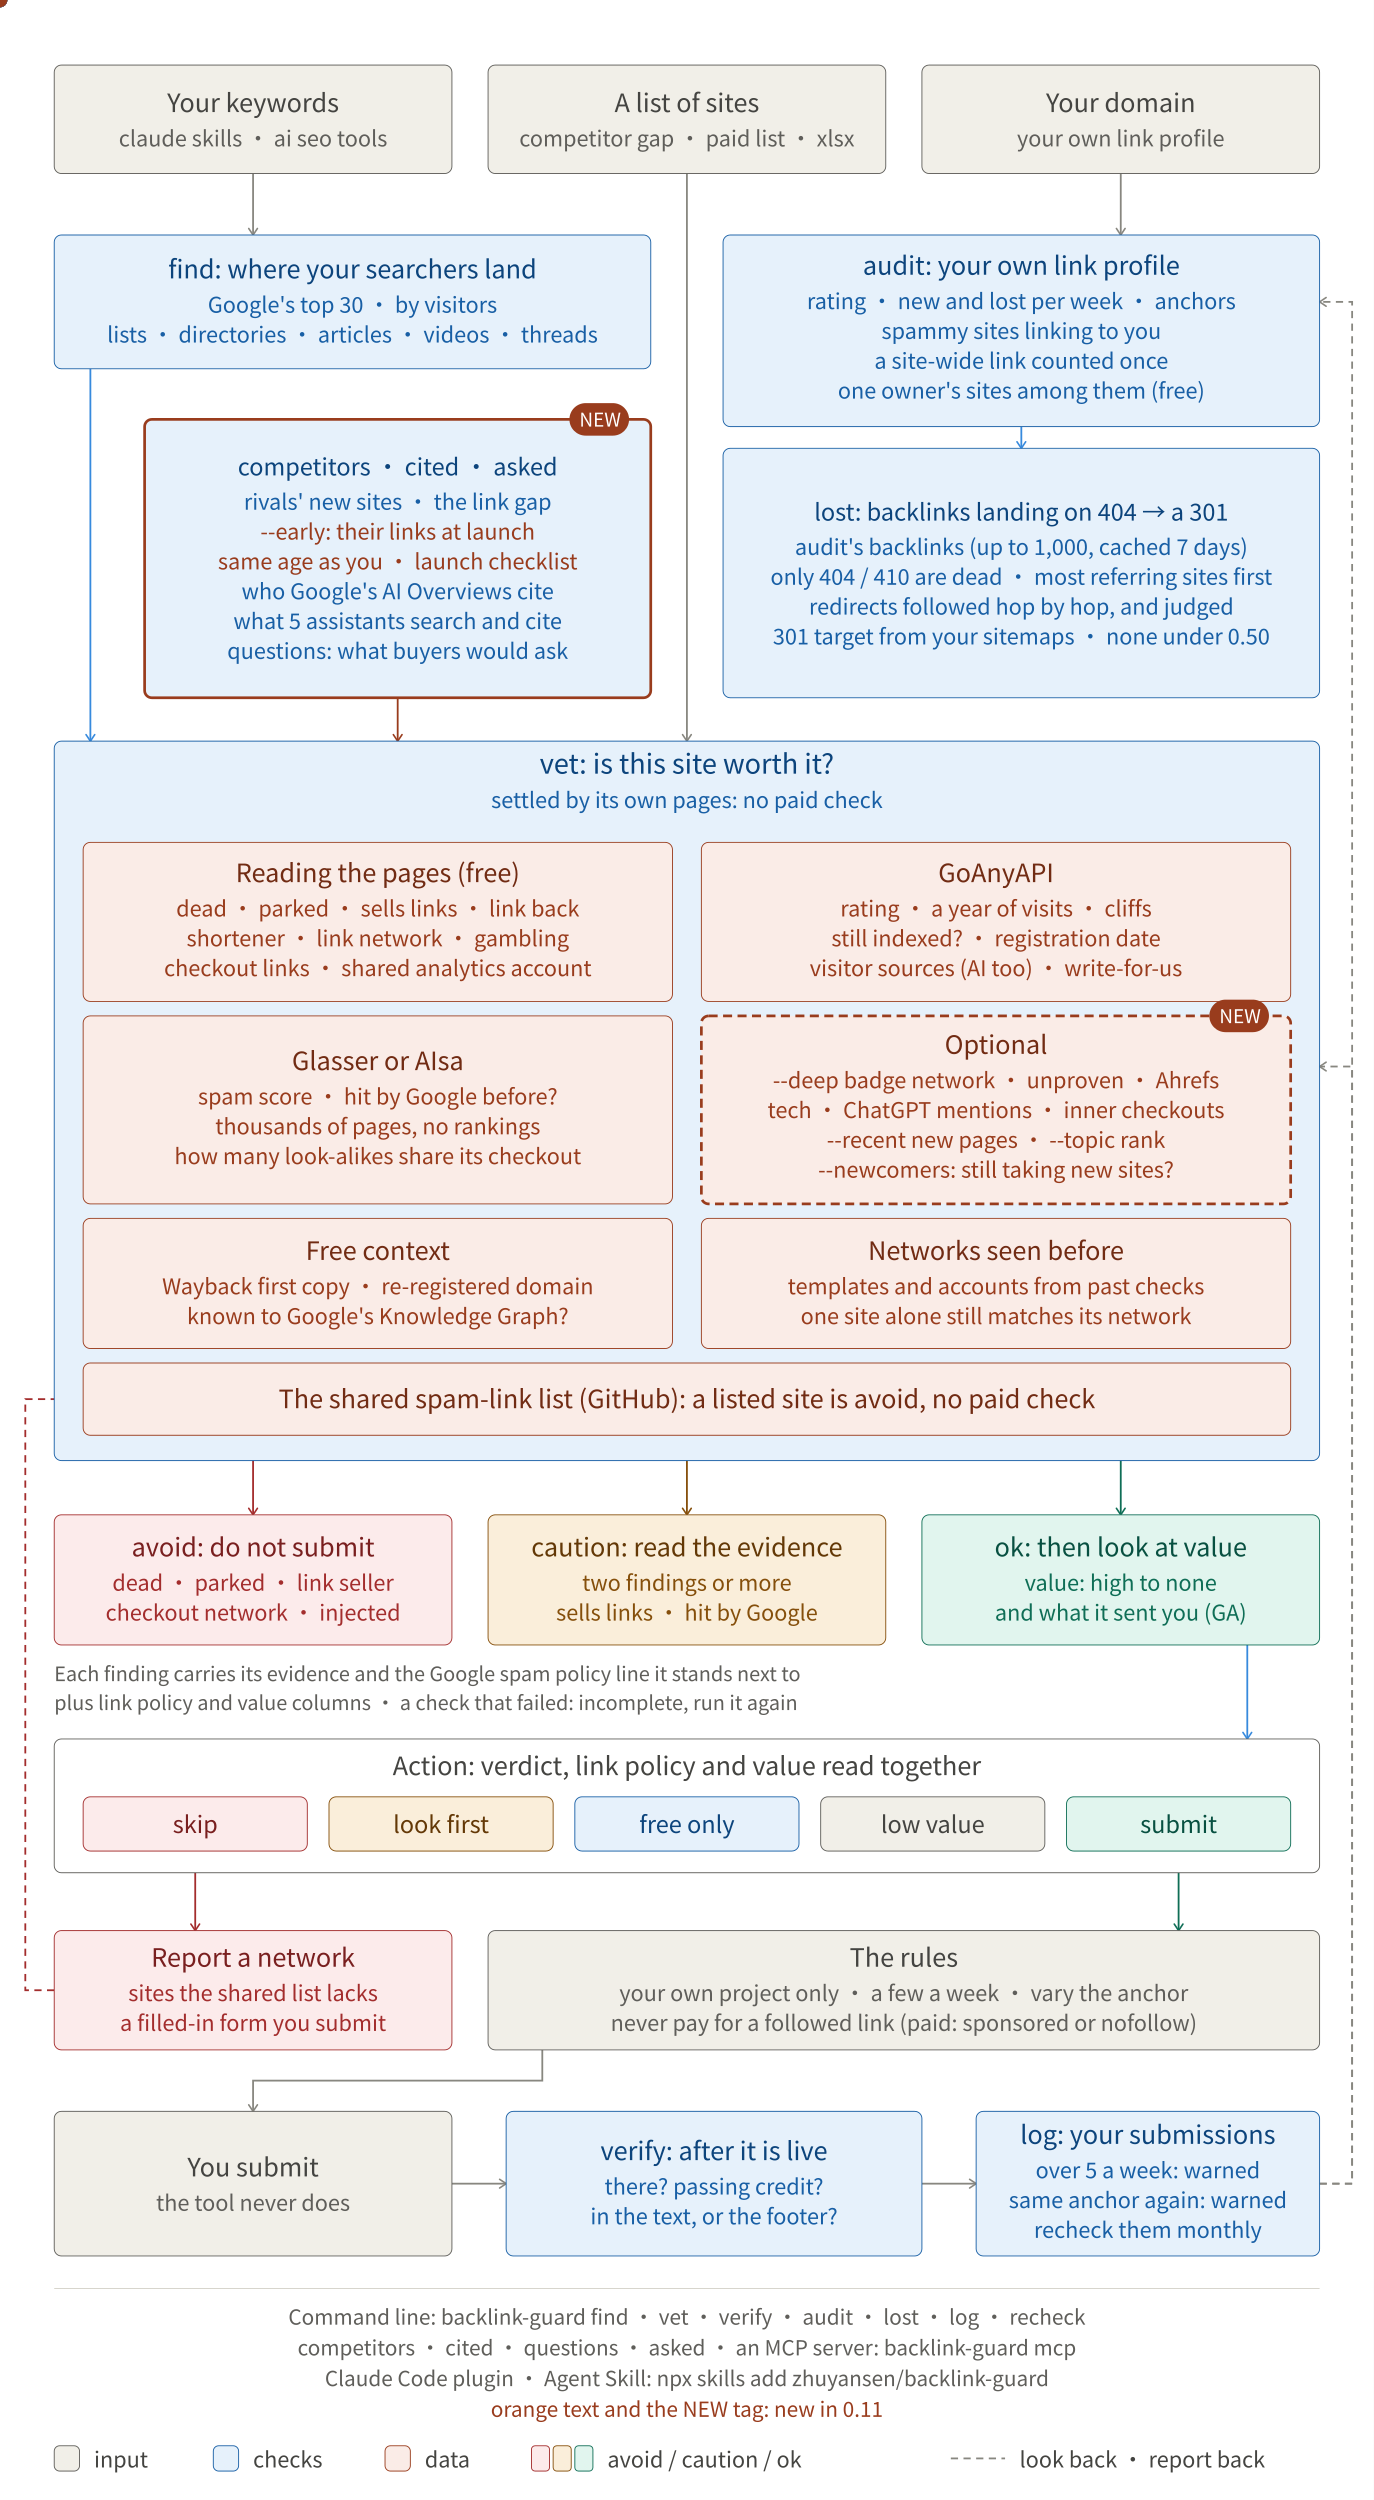
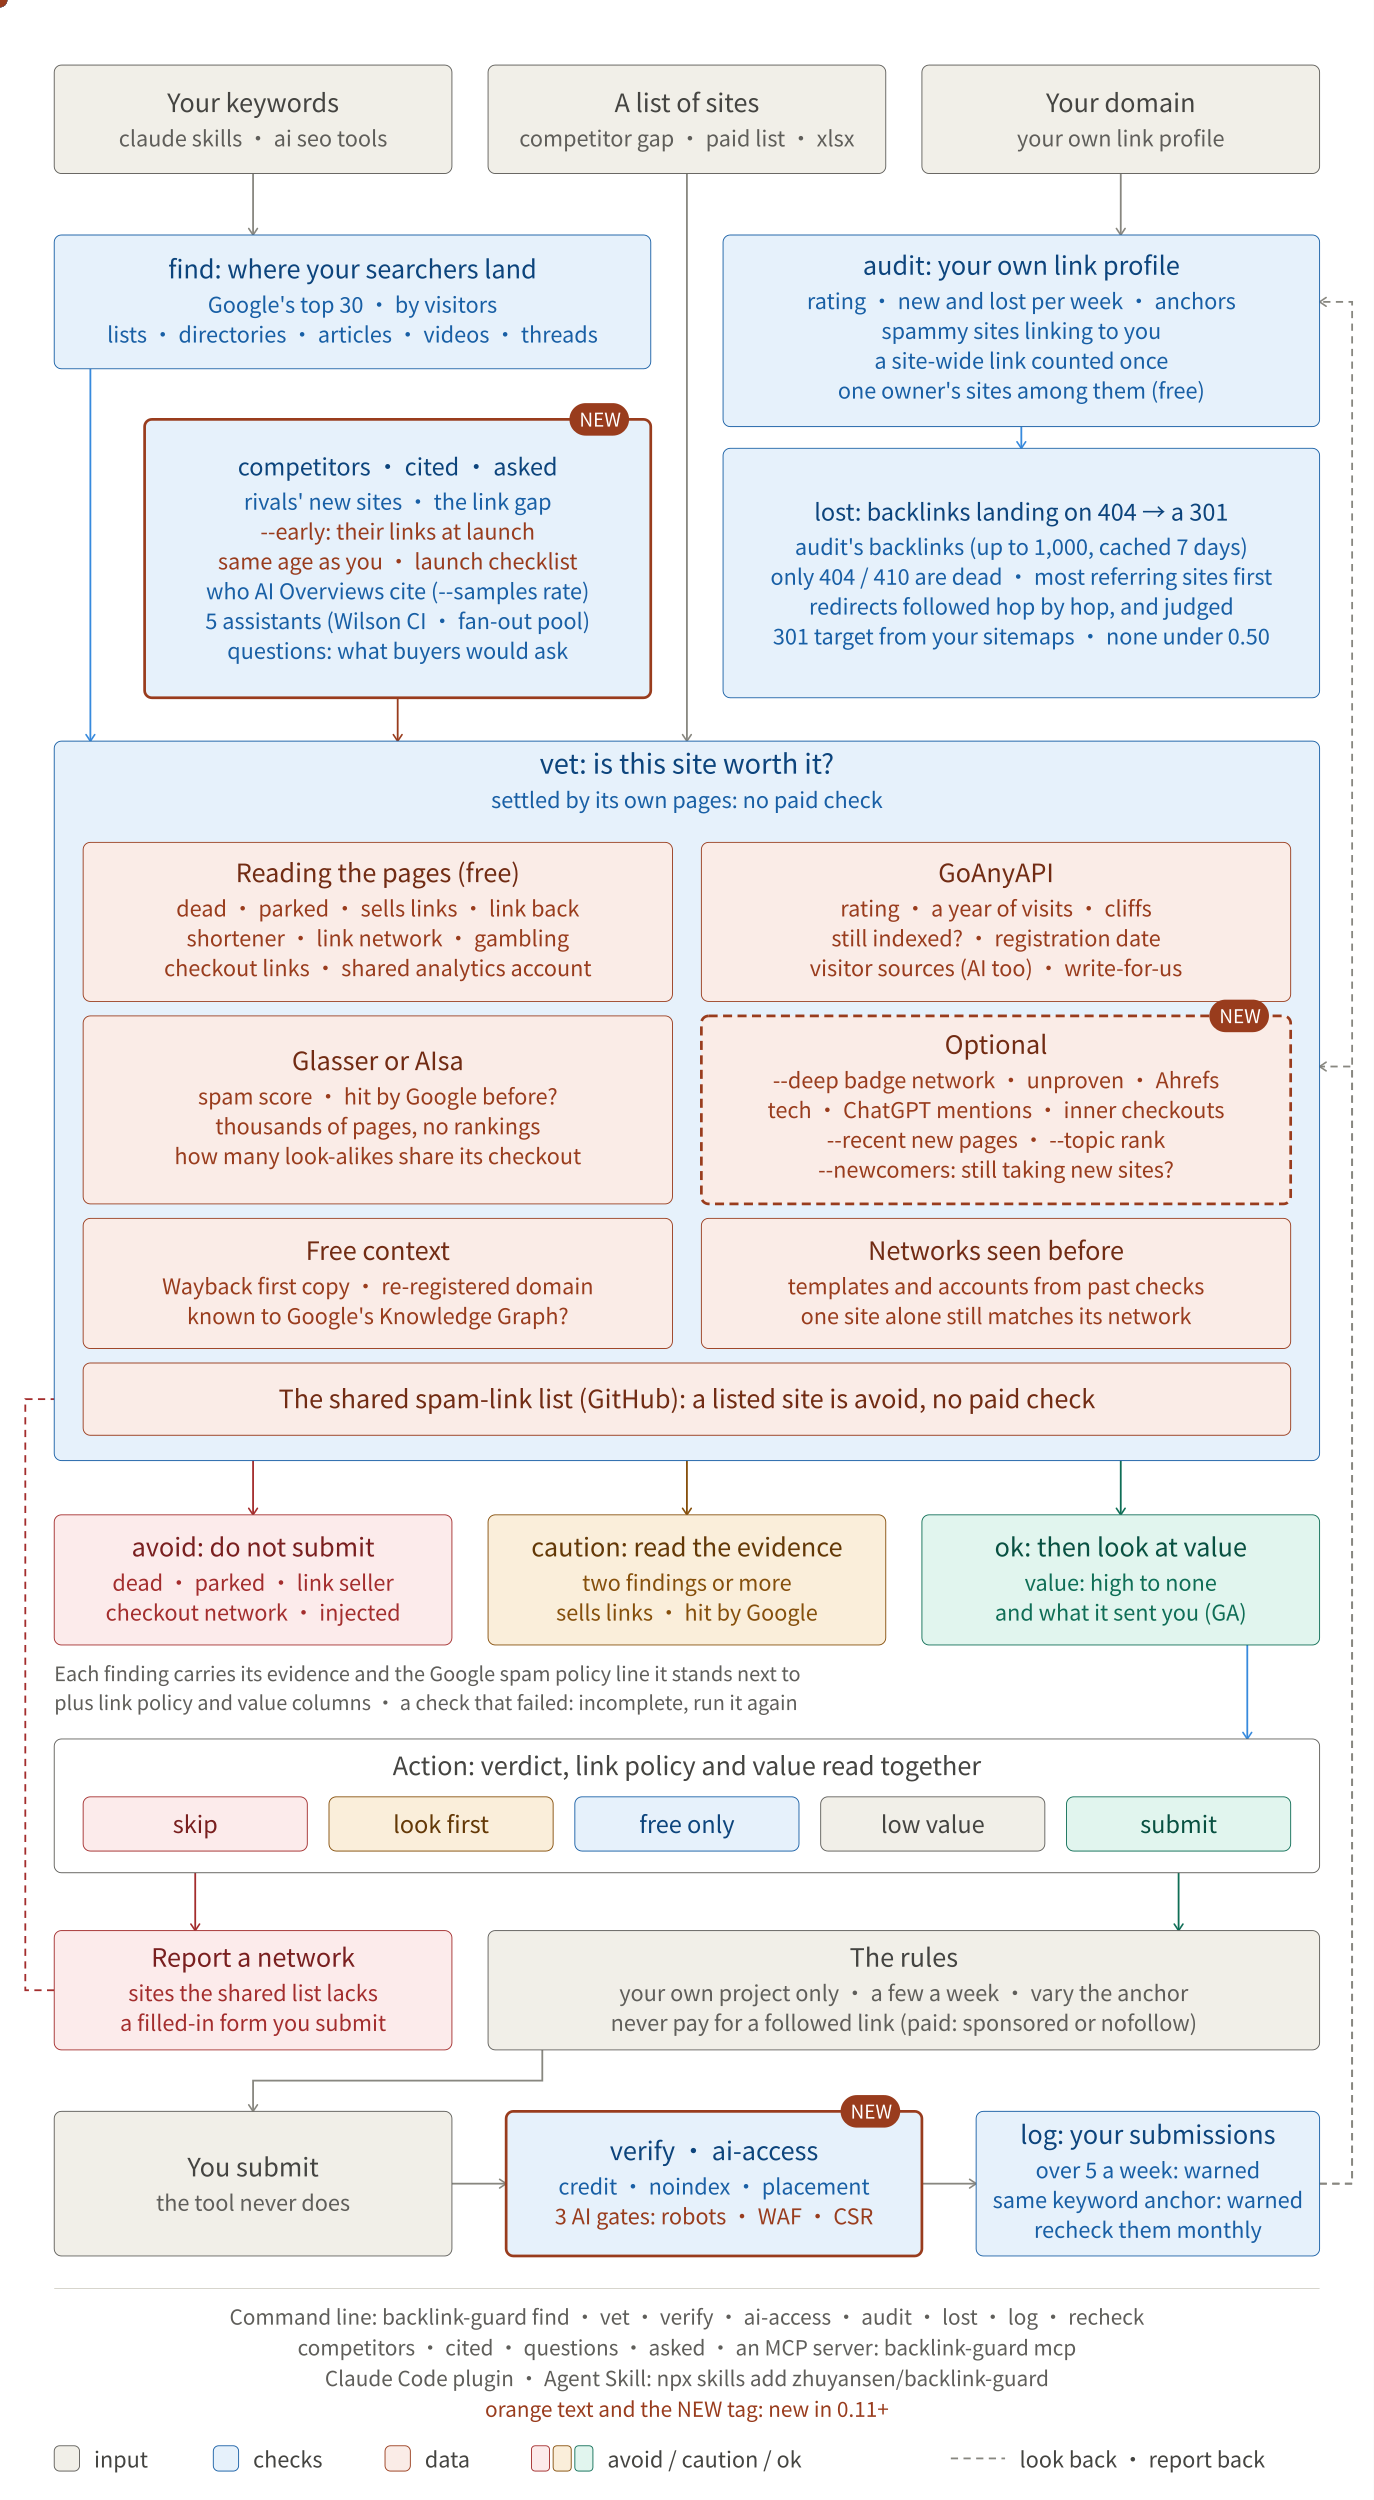
<svg xmlns="http://www.w3.org/2000/svg" width="1520" height="2766" viewBox="0 0 760 1383" font-family="Hiragino Sans GB, PingFang SC, Noto Sans CJK SC, sans-serif">
  <defs>
    <marker id="arrow" viewBox="0 0 10 10" refX="8" refY="5" markerWidth="6" markerHeight="6" orient="auto-start-reverse">
      <path d="M2 1L8 5L2 9" fill="none" stroke="context-stroke" stroke-width="1.5" stroke-linecap="round" stroke-linejoin="round" />
    </marker>
  </defs>
  <rect width="760" height="1383" fill="#FFFFFF" />
  <path id="k" d="M140 96 L140 130" fill="none" stroke="#888780" stroke-width="1" marker-end="url(#arrow)" />
  <path id="l" d="M380 96 L380 410" fill="none" stroke="#888780" stroke-width="1" marker-end="url(#arrow)" />
  <path id="d" d="M620 96 L620 130" fill="none" stroke="#888780" stroke-width="1" marker-end="url(#arrow)" />
  <path id="f" d="M50 204 L50 410" fill="none" stroke="#378ADD" stroke-width="1" marker-end="url(#arrow)" />
  <path id="v1" d="M140 808 L140 838" fill="none" stroke="#A32D2D" stroke-width="1" marker-end="url(#arrow)" />
  <path id="v2" d="M380 808 L380 838" fill="none" stroke="#854F0B" stroke-width="1" marker-end="url(#arrow)" />
  <path id="v3" d="M620 808 L620 838" fill="none" stroke="#0F6E56" stroke-width="1" marker-end="url(#arrow)" />
  <path id="a" d="M690 910 L690 962" fill="none" stroke="#378ADD" stroke-width="1" marker-end="url(#arrow)" />
  <path id="x" d="M108 1036 L108 1068" fill="none" stroke="#A32D2D" stroke-width="1" marker-end="url(#arrow)" />
  <path id="r" d="M652 1036 L652 1068" fill="none" stroke="#0F6E56" stroke-width="1" marker-end="url(#arrow)" />
  <path id="s" d="M300 1134 L300 1151 L140 1151 L140 1168" fill="none" stroke="#888780" stroke-width="1" marker-end="url(#arrow)" />
  <path id="t" d="M250 1208 L280 1208" fill="none" stroke="#888780" stroke-width="1" marker-end="url(#arrow)" />
  <path id="u" d="M510 1208 L540 1208" fill="none" stroke="#888780" stroke-width="1" marker-end="url(#arrow)" />
  <path id="loop" d="M730 1208 L748 1208 L748 167 L730 167" fill="none" stroke="#888780" stroke-width="1" stroke-dasharray="4 3" marker-end="url(#arrow)" />
  <path id="loop2" d="M730 1208 L748 1208 L748 590 L730 590" fill="none" stroke="#888780" stroke-width="1" stroke-dasharray="4 3" marker-end="url(#arrow)" />
  <path id="rep" d="M30 1101 L14 1101 L14 774 L46 774" fill="none" stroke="#A32D2D" stroke-width="1" stroke-dasharray="4 3" marker-end="url(#arrow)" />
  <path id="lo" d="M565 236 L565 248" fill="none" stroke="#378ADD" stroke-width="1" marker-end="url(#arrow)" />
  <path id="rv" d="M220 386 L220 410" fill="none" stroke="#993C1D" stroke-width="1" marker-end="url(#arrow)" />
  <g font-size="14" text-anchor="middle">
    <rect x="30" y="36" width="220" height="60" rx="4" fill="#F1EFE8" stroke="#5F5E5A" stroke-width="0.5" />
    <text x="140.0" y="62.0" fill="#444441" font-weight="500" font-size="14">Your keywords</text>
    <text x="140.0" y="81.0" fill="#5F5E5A" font-size="12">claude skills · ai seo tools</text>
    <rect x="270" y="36" width="220" height="60" rx="4" fill="#F1EFE8" stroke="#5F5E5A" stroke-width="0.5" />
    <text x="380.0" y="62.0" fill="#444441" font-weight="500" font-size="14">A list of sites</text>
    <text x="380.0" y="81.0" fill="#5F5E5A" font-size="12">competitor gap · paid list · xlsx</text>
    <rect x="510" y="36" width="220" height="60" rx="4" fill="#F1EFE8" stroke="#5F5E5A" stroke-width="0.5" />
    <text x="620.0" y="62.0" fill="#444441" font-weight="500" font-size="14">Your domain</text>
    <text x="620.0" y="81.0" fill="#5F5E5A" font-size="12">your own link profile</text>
    <rect x="30" y="130" width="330" height="74" rx="4" fill="#E6F1FB" stroke="#185FA5" stroke-width="0.5" />
    <text x="195.0" y="154.0" fill="#0C447C" font-weight="500" font-size="14">find: where your searchers land</text>
    <text x="195.0" y="173.0" fill="#185FA5" font-size="12">Google's top 30 · by visitors</text>
    <text x="195.0" y="189.5" fill="#185FA5" font-size="12">lists · directories · articles · videos · threads</text>
    <rect x="400" y="130" width="330" height="106" rx="4" fill="#E6F1FB" stroke="#185FA5" stroke-width="0.5" />
    <text x="565.0" y="152.0" fill="#0C447C" font-weight="500" font-size="14">audit: your own link profile</text>
    <text x="565.0" y="171.0" fill="#185FA5" font-size="12">rating · new and lost per week · anchors</text>
    <text x="565.0" y="187.5" fill="#185FA5" font-size="12">spammy sites linking to you</text>
    <text x="565.0" y="204.0" fill="#185FA5" font-size="12">a site-wide link counted once</text>
    <text x="565.0" y="220.5" fill="#185FA5" font-size="12">one owner's sites among them (free)</text>
    <rect x="80" y="232" width="280" height="154" rx="4" fill="#E6F1FB" stroke="#993C1D" stroke-width="1.5" />
    <text x="220.0" y="263.0" fill="#0C447C" font-weight="500" font-size="13">competitors · cited · asked</text>
    <text x="220.0" y="282.0" fill="#185FA5" font-size="12">rivals' new sites · the link gap</text>
    <text x="220.0" y="298.5" fill="#993C1D" font-weight="500" font-size="12">--early: their links at launch</text>
    <text x="220.0" y="315.0" fill="#993C1D" font-weight="500" font-size="12">same age as you · launch checklist</text>
-     <text x="220.0" y="331.5" fill="#185FA5" font-size="12">who Google's AI Overviews cite</text>
-     <text x="220.0" y="348.0" fill="#185FA5" font-size="12">what 5 assistants search and cite</text>
+     <text x="220.0" y="331.5" fill="#185FA5" font-size="12">who AI Overviews cite (--samples rate)</text>
+     <text x="220.0" y="348.0" fill="#185FA5" font-size="12">5 assistants (Wilson CI · fan-out pool)</text>
    <text x="220.0" y="364.5" fill="#185FA5" font-size="12">questions: what buyers would ask</text>
    <rect x="315" y="223" width="33" height="18" rx="9" fill="#993C1D" />
    <text x="332" y="236" fill="#FFFFFF" font-weight="500" font-size="10.5">NEW</text>
    <rect x="400" y="248" width="330" height="138" rx="4" fill="#E6F1FB" stroke="#185FA5" stroke-width="0.5" />
    <text x="565.0" y="288.0" fill="#0C447C" font-weight="500" font-size="13">lost: backlinks landing on 404 → a 301</text>
    <text x="565.0" y="307.0" fill="#185FA5" font-size="12">audit's backlinks (up to 1,000, cached 7 days)</text>
    <text x="565.0" y="323.5" fill="#185FA5" font-size="12">only 404 / 410 are dead · most referring sites first</text>
    <text x="565.0" y="340.0" fill="#185FA5" font-size="12">redirects followed hop by hop, and judged</text>
    <text x="565.0" y="356.5" fill="#185FA5" font-size="12">301 target from your sitemaps · none under 0.50</text>
    <rect x="30" y="410" width="700" height="398" rx="4" fill="#E6F1FB" stroke="#185FA5" stroke-width="0.5" />
    <text x="380.0" y="428.0" fill="#0C447C" font-weight="500" font-size="15">vet: is this site worth it?</text>
    <text x="380.0" y="447.0" fill="#185FA5" font-size="12">settled by its own pages: no paid check</text>
    <rect x="46" y="466" width="326" height="88" rx="4" fill="#FAECE7" stroke="#993C1D" stroke-width="0.5" />
    <text x="209.0" y="488.0" fill="#712B13" font-weight="500" font-size="14">Reading the pages (free)</text>
    <text x="209.0" y="507.0" fill="#993C1D" font-size="12">dead · parked · sells links · link back</text>
    <text x="209.0" y="523.5" fill="#993C1D" font-size="12">shortener · link network · gambling</text>
    <text x="209.0" y="540.0" fill="#993C1D" font-size="12">checkout links · shared analytics account</text>
    <rect x="388" y="466" width="326" height="88" rx="4" fill="#FAECE7" stroke="#993C1D" stroke-width="0.5" />
    <text x="551.0" y="488.0" fill="#712B13" font-weight="500" font-size="14">GoAnyAPI</text>
    <text x="551.0" y="507.0" fill="#993C1D" font-size="12">rating · a year of visits · cliffs</text>
    <text x="551.0" y="523.5" fill="#993C1D" font-size="12">still indexed? · registration date</text>
    <text x="551.0" y="540.0" fill="#993C1D" font-size="12">visitor sources (AI too) · write-for-us</text>
    <rect x="46" y="562" width="326" height="104" rx="4" fill="#FAECE7" stroke="#993C1D" stroke-width="0.5" />
    <text x="209.0" y="592.0" fill="#712B13" font-weight="500" font-size="14">Glasser or AIsa</text>
    <text x="209.0" y="611.0" fill="#993C1D" font-size="12">spam score · hit by Google before?</text>
    <text x="209.0" y="627.5" fill="#993C1D" font-size="12">thousands of pages, no rankings</text>
    <text x="209.0" y="644.0" fill="#993C1D" font-size="12">how many look-alikes share its checkout</text>
    <rect x="388" y="562" width="326" height="104" rx="4" fill="#FAECE7" stroke="#993C1D" stroke-width="1.5" stroke-dasharray="5 3" />
    <text x="551.0" y="583.0" fill="#712B13" font-weight="500" font-size="14">Optional</text>
    <text x="551.0" y="602.0" fill="#993C1D" font-size="12">--deep badge network · unproven · Ahrefs</text>
    <text x="551.0" y="618.5" fill="#993C1D" font-size="12">tech · ChatGPT mentions · inner checkouts</text>
    <text x="551.0" y="635.0" fill="#993C1D" font-size="12">--recent new pages · --topic rank</text>
    <text x="551.0" y="651.5" fill="#993C1D" font-weight="500" font-size="12">--newcomers: still taking new sites?</text>
    <rect x="669" y="553" width="33" height="18" rx="9" fill="#993C1D" />
    <text x="686" y="566" fill="#FFFFFF" font-weight="500" font-size="10.5">NEW</text>
    <rect x="46" y="674" width="326" height="72" rx="4" fill="#FAECE7" stroke="#993C1D" stroke-width="0.5" />
    <text x="209.0" y="697.0" fill="#712B13" font-weight="500" font-size="14">Free context</text>
    <text x="209.0" y="716.0" fill="#993C1D" font-size="12">Wayback first copy · re-registered domain</text>
    <text x="209.0" y="732.5" fill="#993C1D" font-size="12">known to Google's Knowledge Graph?</text>
    <rect x="388" y="674" width="326" height="72" rx="4" fill="#FAECE7" stroke="#993C1D" stroke-width="0.5" />
    <text x="551.0" y="697.0" fill="#712B13" font-weight="500" font-size="14">Networks seen before</text>
    <text x="551.0" y="716.0" fill="#993C1D" font-size="12">templates and accounts from past checks</text>
    <text x="551.0" y="732.5" fill="#993C1D" font-size="12">one site alone still matches its network</text>
    <rect x="46" y="754" width="668" height="40" rx="4" fill="#FAECE7" stroke="#993C1D" stroke-width="0.5" />
    <text x="380.0" y="779.0" fill="#712B13" font-weight="500" font-size="14">The shared spam-link list (GitHub): a listed site is avoid, no paid check</text>
    <rect x="30" y="838" width="220" height="72" rx="4" fill="#FCEBEB" stroke="#A32D2D" stroke-width="0.5" />
    <text x="140.0" y="861.0" fill="#791F1F" font-weight="500" font-size="14">avoid: do not submit</text>
    <text x="140.0" y="880.0" fill="#A32D2D" font-size="12">dead · parked · link seller</text>
    <text x="140.0" y="896.5" fill="#A32D2D" font-size="12">checkout network · injected</text>
    <rect x="270" y="838" width="220" height="72" rx="4" fill="#FAEEDA" stroke="#854F0B" stroke-width="0.5" />
    <text x="380.0" y="861.0" fill="#633806" font-weight="500" font-size="14">caution: read the evidence</text>
    <text x="380.0" y="880.0" fill="#854F0B" font-size="12">two findings or more</text>
    <text x="380.0" y="896.5" fill="#854F0B" font-size="12">sells links · hit by Google</text>
    <rect x="510" y="838" width="220" height="72" rx="4" fill="#E1F5EE" stroke="#0F6E56" stroke-width="0.5" />
    <text x="620.0" y="861.0" fill="#085041" font-weight="500" font-size="14">ok: then look at value</text>
    <text x="620.0" y="880.0" fill="#0F6E56" font-size="12">value: high to none</text>
    <text x="620.0" y="896.5" fill="#0F6E56" font-size="12">and what it sent you (GA)</text>
    <rect x="30" y="962" width="700" height="74" rx="4" fill="#FFFFFF" stroke="#5F5E5A" stroke-width="0.5" />
    <text x="380.0" y="982" fill="#444441" font-weight="500" font-size="14">Action: verdict, link policy and value read together</text>
    <rect x="46" y="994" width="124" height="30" rx="4" fill="#FCEBEB" stroke="#A32D2D" stroke-width="0.5" />
    <text x="108" y="1014" fill="#791F1F" font-weight="500" font-size="13">skip</text>
    <rect x="182" y="994" width="124" height="30" rx="4" fill="#FAEEDA" stroke="#854F0B" stroke-width="0.5" />
    <text x="244" y="1014" fill="#633806" font-weight="500" font-size="13">look first</text>
    <rect x="318" y="994" width="124" height="30" rx="4" fill="#E6F1FB" stroke="#185FA5" stroke-width="0.5" />
    <text x="380" y="1014" fill="#0C447C" font-weight="500" font-size="13">free only</text>
    <rect x="454" y="994" width="124" height="30" rx="4" fill="#F1EFE8" stroke="#5F5E5A" stroke-width="0.5" />
    <text x="516" y="1014" fill="#444441" font-weight="500" font-size="13">low value</text>
    <rect x="590" y="994" width="124" height="30" rx="4" fill="#E1F5EE" stroke="#0F6E56" stroke-width="0.5" />
    <text x="652" y="1014" fill="#085041" font-weight="500" font-size="13">submit</text>
    <rect x="30" y="1068" width="220" height="66" rx="4" fill="#FCEBEB" stroke="#A32D2D" stroke-width="0.5" />
    <text x="140.0" y="1088.0" fill="#791F1F" font-weight="500" font-size="14">Report a network</text>
    <text x="140.0" y="1107.0" fill="#A32D2D" font-size="12">sites the shared list lacks</text>
    <text x="140.0" y="1123.5" fill="#A32D2D" font-size="12">a filled-in form you submit</text>
    <rect x="270" y="1068" width="460" height="66" rx="4" fill="#F1EFE8" stroke="#5F5E5A" stroke-width="0.5" />
    <text x="500.0" y="1088.0" fill="#444441" font-weight="500" font-size="14">The rules</text>
    <text x="500.0" y="1107.0" fill="#5F5E5A" font-size="12">your own project only · a few a week · vary the anchor</text>
    <text x="500.0" y="1123.5" fill="#5F5E5A" font-size="12">never pay for a followed link (paid: sponsored or nofollow)</text>
    <rect x="30" y="1168" width="220" height="80" rx="4" fill="#F1EFE8" stroke="#5F5E5A" stroke-width="0.5" />
    <text x="140.0" y="1204.0" fill="#444441" font-weight="500" font-size="14">You submit</text>
    <text x="140.0" y="1223.0" fill="#5F5E5A" font-size="12">the tool never does</text>
-     <rect x="280" y="1168" width="230" height="80" rx="4" fill="#E6F1FB" stroke="#185FA5" stroke-width="0.5" />
-     <text x="395.0" y="1195.0" fill="#0C447C" font-weight="500" font-size="14">verify: after it is live</text>
-     <text x="395.0" y="1214.0" fill="#185FA5" font-size="12">there? passing credit?</text>
-     <text x="395.0" y="1230.5" fill="#185FA5" font-size="12">in the text, or the footer?</text>
+     <rect x="280" y="1168" width="230" height="80" rx="4" fill="#E6F1FB" stroke="#993C1D" stroke-width="1.5" />
+     <text x="395.0" y="1195.0" fill="#0C447C" font-weight="500" font-size="14">verify · ai-access</text>
+     <text x="395.0" y="1214.0" fill="#185FA5" font-size="12">credit · noindex · placement</text>
+     <text x="395.0" y="1230.5" fill="#993C1D" font-weight="500" font-size="12">3 AI gates: robots · WAF · CSR</text>
+     <rect x="465" y="1159" width="33" height="18" rx="9" fill="#993C1D" />
+     <text x="482" y="1172" fill="#FFFFFF" font-weight="500" font-size="10.5">NEW</text>
    <rect x="540" y="1168" width="190" height="80" rx="4" fill="#E6F1FB" stroke="#185FA5" stroke-width="0.5" />
    <text x="635.0" y="1186.0" fill="#0C447C" font-weight="500" font-size="14">log: your submissions</text>
    <text x="635.0" y="1205.0" fill="#185FA5" font-size="12">over 5 a week: warned</text>
-     <text x="635.0" y="1221.5" fill="#185FA5" font-size="12">same anchor again: warned</text>
+     <text x="635.0" y="1221.5" fill="#185FA5" font-size="12">same keyword anchor: warned</text>
    <text x="635.0" y="1238.0" fill="#185FA5" font-size="12">recheck them monthly</text>
  </g>
  <text x="30" y="930" font-size="11" fill="#5F5E5A">Each finding carries its evidence and the Google spam policy line it stands next to</text>
  <text x="30" y="946" font-size="11" fill="#5F5E5A">plus link policy and value columns · a check that failed: incomplete, run it again</text>
  <path d="M30 1266 H730" stroke="#D3D1C7" stroke-width="0.5" fill="none" />
-   <text x="380" y="1286" text-anchor="middle" font-size="11.5" fill="#5F5E5A">Command line: backlink-guard  find · vet · verify · audit · lost · log · recheck</text>
+   <text x="380" y="1286" text-anchor="middle" font-size="11.5" fill="#5F5E5A">Command line: backlink-guard  find · vet · verify · ai-access · audit · lost · log · recheck</text>
  <text x="380" y="1303" text-anchor="middle" font-size="11.5" fill="#5F5E5A">competitors · cited · questions · asked · an MCP server: backlink-guard mcp</text>
  <text x="380" y="1320" text-anchor="middle" font-size="11.5" fill="#5F5E5A">Claude Code plugin · Agent Skill: npx skills add zhuyansen/backlink-guard</text>
-   <text x="380" y="1337" text-anchor="middle" font-size="11.5" fill="#993C1D">orange text and the NEW tag: new in 0.11</text>
+   <text x="380" y="1337" text-anchor="middle" font-size="11.5" fill="#993C1D">orange text and the NEW tag: new in 0.11+</text>
  <rect x="30" y="1353" width="14" height="14" rx="3" fill="#F1EFE8" stroke="#5F5E5A" stroke-width="0.5" />
  <text x="52" y="1365" font-size="12" fill="#444441">input</text>
  <rect x="118" y="1353" width="14" height="14" rx="3" fill="#E6F1FB" stroke="#185FA5" stroke-width="0.5" />
  <text x="140" y="1365" font-size="12" fill="#444441">checks</text>
  <rect x="213" y="1353" width="14" height="14" rx="3" fill="#FAECE7" stroke="#993C1D" stroke-width="0.5" />
  <text x="235" y="1365" font-size="12" fill="#444441">data</text>
  <rect x="294" y="1353" width="10" height="14" rx="2" fill="#FCEBEB" stroke="#A32D2D" stroke-width="0.5" />
  <rect x="306" y="1353" width="10" height="14" rx="2" fill="#FAEEDA" stroke="#854F0B" stroke-width="0.5" />
  <rect x="318" y="1353" width="10" height="14" rx="2" fill="#E1F5EE" stroke="#0F6E56" stroke-width="0.5" />
  <text x="336" y="1365" font-size="12" fill="#444441">avoid / caution / ok</text>
  <path d="M526 1360 H556" stroke="#888780" stroke-width="1" stroke-dasharray="4 3" fill="none" />
  <text x="564" y="1365" font-size="12" fill="#444441">look back · report back</text>
  <circle r="4" fill="#888780">
    <animateMotion dur="1.0s" repeatCount="indefinite" begin="0.0s">
      <mpath href="#k" />
    </animateMotion>
  </circle>
  <circle r="4" fill="#888780">
    <animateMotion dur="2.0s" repeatCount="indefinite" begin="0.4s">
      <mpath href="#l" />
    </animateMotion>
  </circle>
  <circle r="4" fill="#888780">
    <animateMotion dur="1.0s" repeatCount="indefinite" begin="0.2s">
      <mpath href="#d" />
    </animateMotion>
  </circle>
  <circle r="4" fill="#378ADD">
    <animateMotion dur="1.0s" repeatCount="indefinite" begin="0.6s">
      <mpath href="#f" />
    </animateMotion>
  </circle>
  <circle r="4" fill="#A32D2D">
    <animateMotion dur="1.0s" repeatCount="indefinite" begin="0.0s">
      <mpath href="#v1" />
    </animateMotion>
  </circle>
  <circle r="4" fill="#854F0B">
    <animateMotion dur="1.0s" repeatCount="indefinite" begin="0.3s">
      <mpath href="#v2" />
    </animateMotion>
  </circle>
  <circle r="4" fill="#0F6E56">
    <animateMotion dur="1.0s" repeatCount="indefinite" begin="0.6s">
      <mpath href="#v3" />
    </animateMotion>
  </circle>
  <circle r="4" fill="#378ADD">
    <animateMotion dur="1.0s" repeatCount="indefinite" begin="0.2s">
      <mpath href="#a" />
    </animateMotion>
  </circle>
  <circle r="4" fill="#A32D2D">
    <animateMotion dur="1.0s" repeatCount="indefinite" begin="0.5s">
      <mpath href="#x" />
    </animateMotion>
  </circle>
  <circle r="4" fill="#0F6E56">
    <animateMotion dur="1.0s" repeatCount="indefinite" begin="0.0s">
      <mpath href="#r" />
    </animateMotion>
  </circle>
  <circle r="4" fill="#888780">
    <animateMotion dur="1.0s" repeatCount="indefinite" begin="0.5s">
      <mpath href="#s" />
    </animateMotion>
  </circle>
  <circle r="4" fill="#888780">
    <animateMotion dur="0.8s" repeatCount="indefinite" begin="0.0s">
      <mpath href="#t" />
    </animateMotion>
  </circle>
  <circle r="4" fill="#888780">
    <animateMotion dur="0.8s" repeatCount="indefinite" begin="0.4s">
      <mpath href="#u" />
    </animateMotion>
  </circle>
  <circle r="4" fill="#888780">
    <animateMotion dur="4.0s" repeatCount="indefinite" begin="0.0s">
      <mpath href="#loop" />
    </animateMotion>
  </circle>
  <circle r="4" fill="#888780">
    <animateMotion dur="4.0s" repeatCount="indefinite" begin="2.0s">
      <mpath href="#loop2" />
    </animateMotion>
  </circle>
  <circle r="4" fill="#A32D2D">
    <animateMotion dur="4.0s" repeatCount="indefinite" begin="1.0s">
      <mpath href="#rep" />
    </animateMotion>
  </circle>
  <circle r="4" fill="#378ADD">
    <animateMotion dur="1.0s" repeatCount="indefinite" begin="0.3s">
      <mpath href="#lo" />
    </animateMotion>
  </circle>
  <circle r="4" fill="#993C1D">
    <animateMotion dur="1.0s" repeatCount="indefinite" begin="0.4s">
      <mpath href="#rv" />
    </animateMotion>
  </circle>
</svg>
